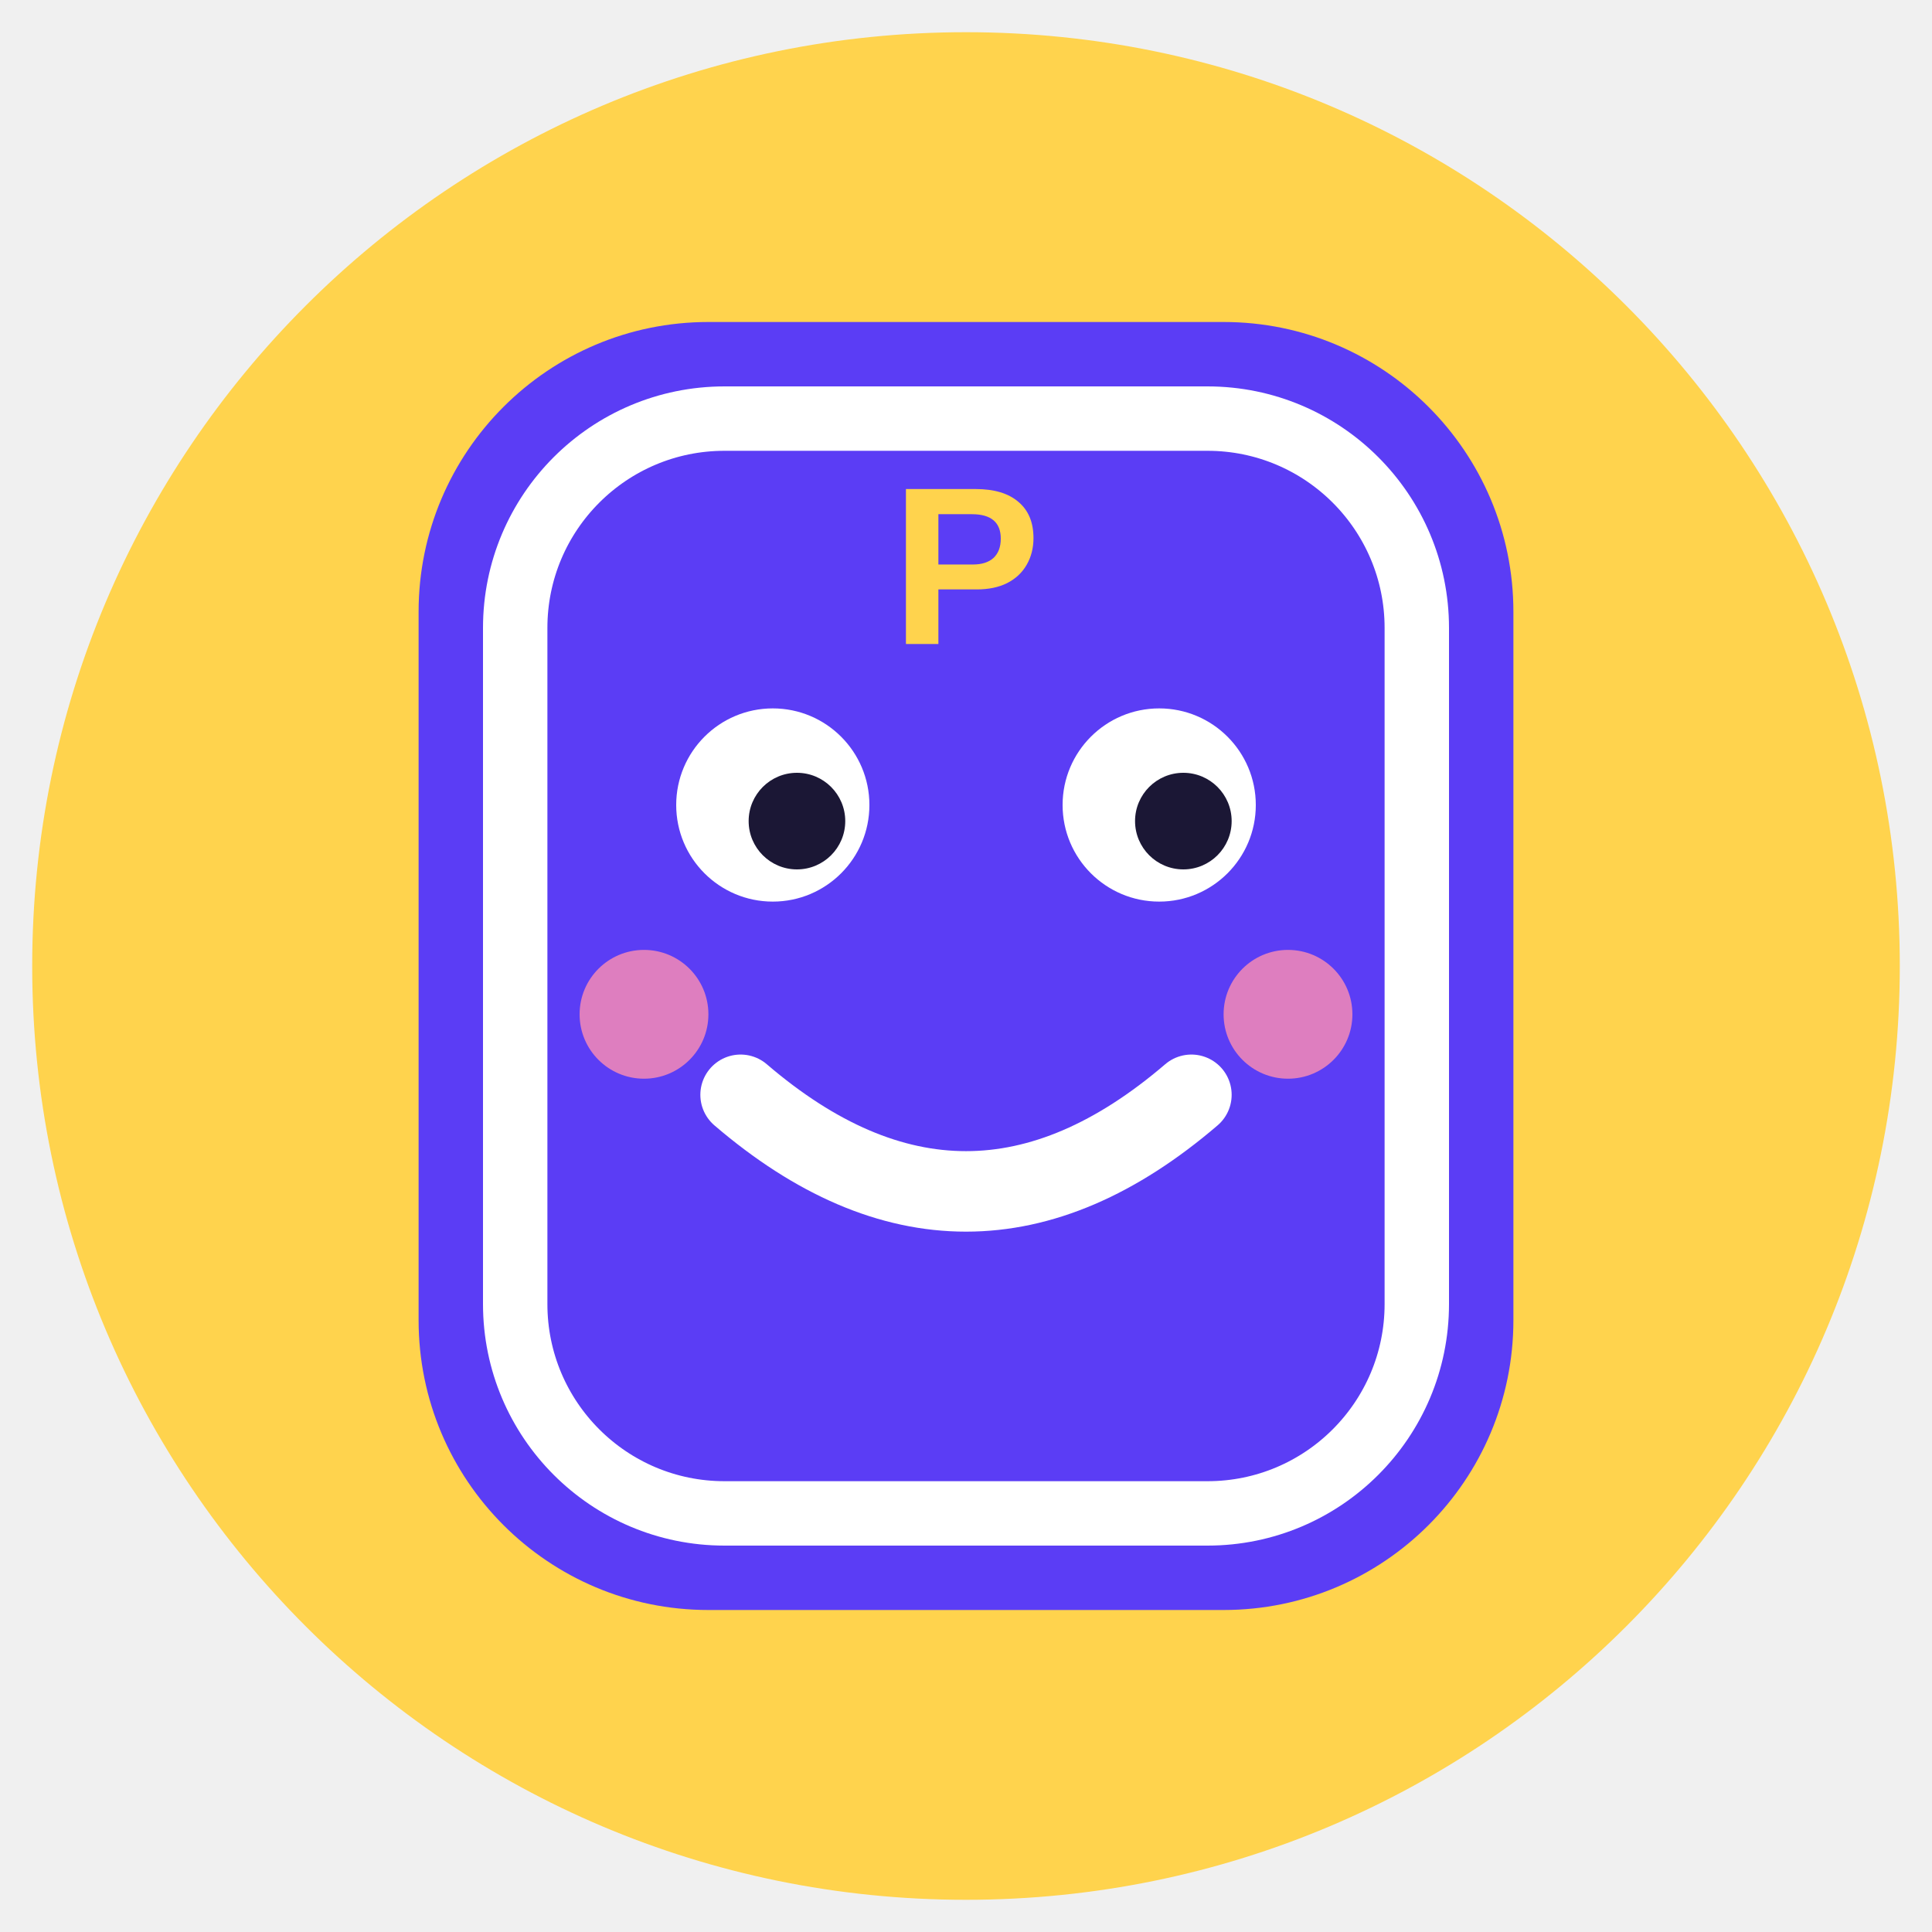
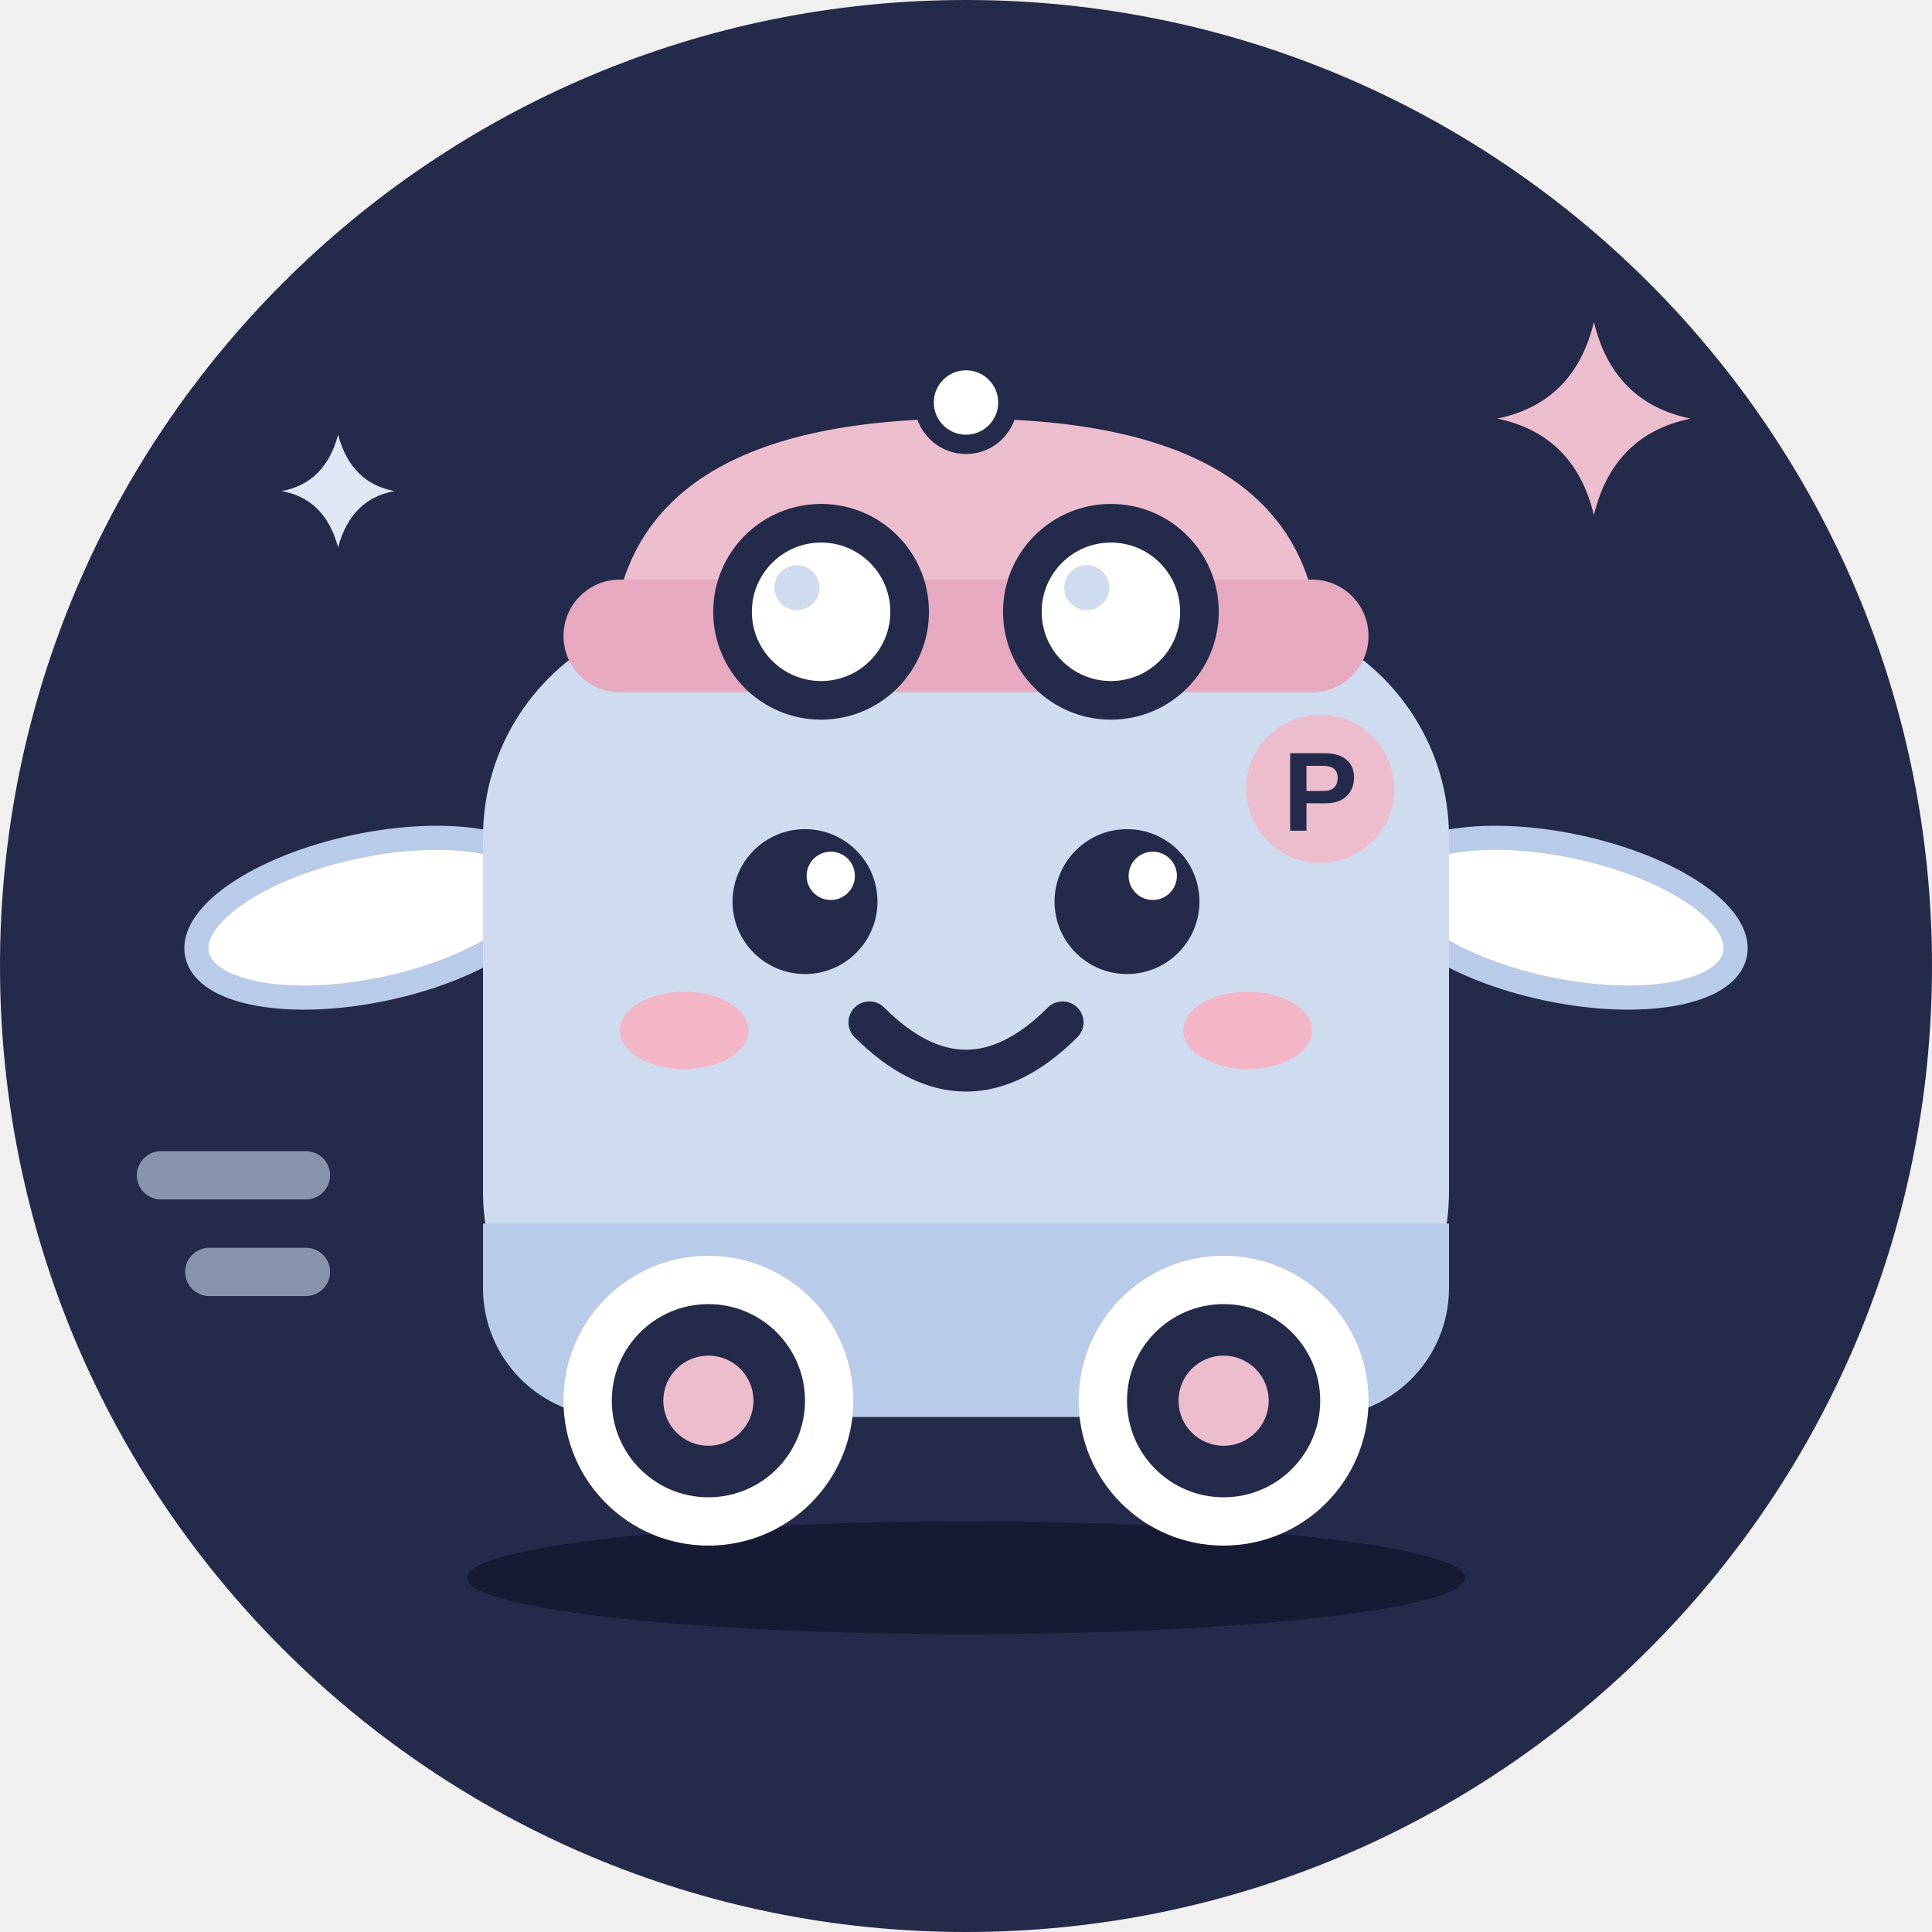
<svg xmlns="http://www.w3.org/2000/svg" viewBox="0 0 120 120" role="img" aria-label="Parker">
-   <circle cx="60" cy="60" r="58" fill="#ffd34d" />
-   <rect x="26" y="20" width="68" height="80" rx="18" fill="#5b3df5" />
-   <rect x="32" y="26" width="56" height="68" rx="13" fill="none" stroke="#fff" stroke-width="4" />
-   <circle cx="48" cy="50" r="6" fill="#fff" />
-   <circle cx="72" cy="50" r="6" fill="#fff" />
-   <circle cx="49.5" cy="51" r="3" fill="#1b1735" />
-   <circle cx="73.5" cy="51" r="3" fill="#1b1735" />
-   <path d="M46 68 q14 12 28 0" fill="none" stroke="#fff" stroke-width="5" stroke-linecap="round" />
-   <circle cx="40" cy="63" r="4" fill="#ff8fb1" opacity=".8" />
-   <circle cx="80" cy="63" r="4" fill="#ff8fb1" opacity=".8" />
-   <text x="60" y="40" text-anchor="middle" font-family="Arial Rounded MT Bold, Arial, sans-serif" font-weight="700" font-size="14" fill="#ffd34d">P</text>
+   <circle cx="60" cy="60" r="60" fill="#232a4a" />
+   <path d="M99 20 q1.2 5 6 6 q-4.8 1 -6 6 q-1.2 -5 -6 -6 q4.8 -1 6 -6z" fill="#ecbdcd" />
+   <path d="M21 27 q.8 3 3.5 3.5 q-2.7 .5 -3.5 3.5 q-.8 -3 -3.5 -3.5 q2.7 -.5 3.5 -3.5z" fill="#dfe7f5" />
+   <path d="M10 73h9M13 79h6" stroke="#8a93ad" stroke-width="3" stroke-linecap="round" />
+   <ellipse cx="60" cy="98" rx="31" ry="3.5" fill="#161b33" />
+   <ellipse cx="23" cy="57" rx="11" ry="4.5" transform="rotate(-12 23 57)" fill="#fff" stroke="#b8cbe8" stroke-width="1.5" />
+   <ellipse cx="97" cy="57" rx="11" ry="4.5" transform="rotate(12 97 57)" fill="#fff" stroke="#b8cbe8" stroke-width="1.5" />
+   <rect x="30" y="38" width="60" height="50" rx="14" fill="#cfdcf0" />
+   <path d="M30 76h60v4a8 8 0 0 1 -8 8h-44a8 8 0 0 1 -8 -8z" fill="#b8cbe8" />
+   <path d="M38 41 q0 -15 22 -15 q22 0 22 15z" fill="#ecbdcd" />
+   <rect x="35" y="36" width="50" height="7" rx="3.5" fill="#e6a9bf" />
+   <circle cx="60" cy="25" r="2.6" fill="#fff" stroke="#232a4a" stroke-width="1.2" />
+   <circle cx="51" cy="38" r="5.5" fill="#fff" stroke="#232a4a" stroke-width="2.4" />
+   <circle cx="69" cy="38" r="5.5" fill="#fff" stroke="#232a4a" stroke-width="2.4" />
+   <circle cx="49.5" cy="36.5" r="1.4" fill="#cfdcf0" />
+   <circle cx="67.5" cy="36.5" r="1.4" fill="#cfdcf0" />
+   <circle cx="50" cy="56" r="4.5" fill="#232a4a" />
+   <circle cx="70" cy="56" r="4.5" fill="#232a4a" />
+   <circle cx="51.6" cy="54.4" r="1.5" fill="#fff" />
+   <circle cx="71.6" cy="54.4" r="1.5" fill="#fff" />
+   <ellipse cx="42.5" cy="64" rx="4" ry="2.4" fill="#f2b6c6" />
+   <ellipse cx="77.5" cy="64" rx="4" ry="2.4" fill="#f2b6c6" />
+   <path d="M54 63.5 q6 6 12 0" fill="none" stroke="#232a4a" stroke-width="2.6" stroke-linecap="round" />
+   <circle cx="82" cy="49" r="4.6" fill="#ecbdcd" />
+   <text x="82" y="51.6" text-anchor="middle" font-family="Arial Rounded MT Bold, Arial, sans-serif" font-weight="700" font-size="7" fill="#232a4a">P</text>
+   <circle cx="44" cy="87" r="7.5" fill="#232a4a" stroke="#fff" stroke-width="3" />
+   <circle cx="44" cy="87" r="2.8" fill="#ecbdcd" />
+   <circle cx="76" cy="87" r="7.5" fill="#232a4a" stroke="#fff" stroke-width="3" />
+   <circle cx="76" cy="87" r="2.8" fill="#ecbdcd" />
</svg>
